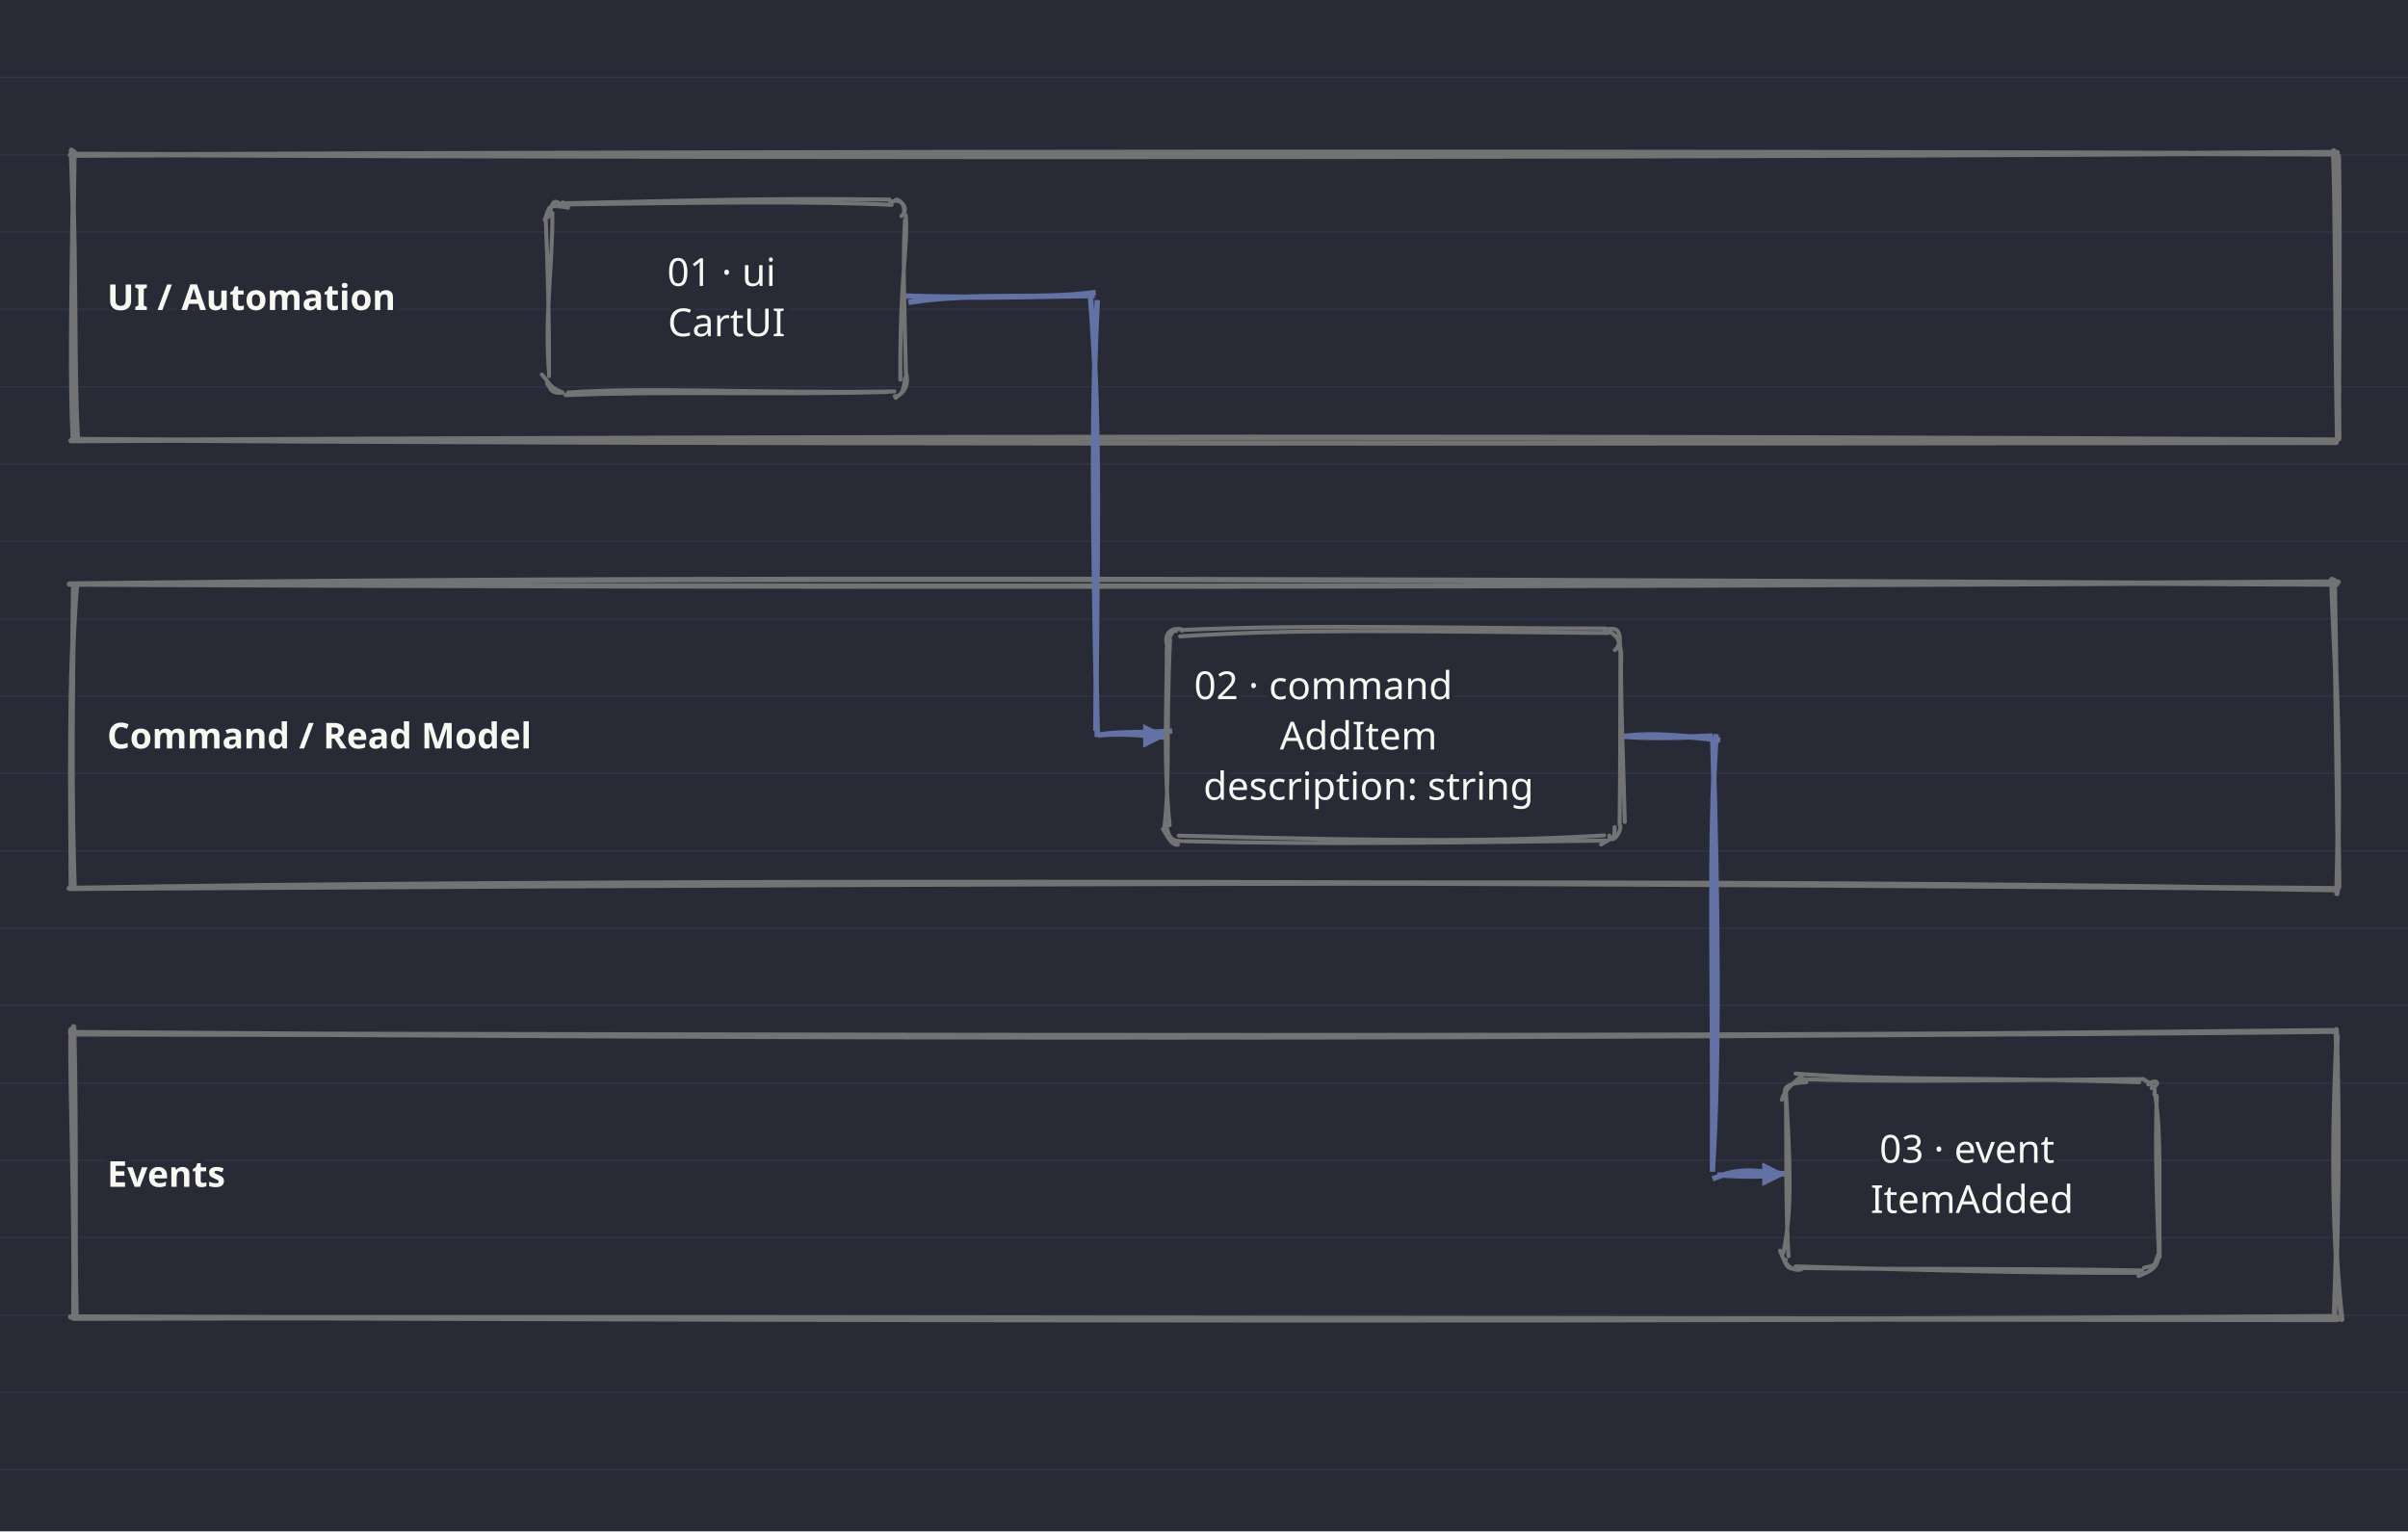
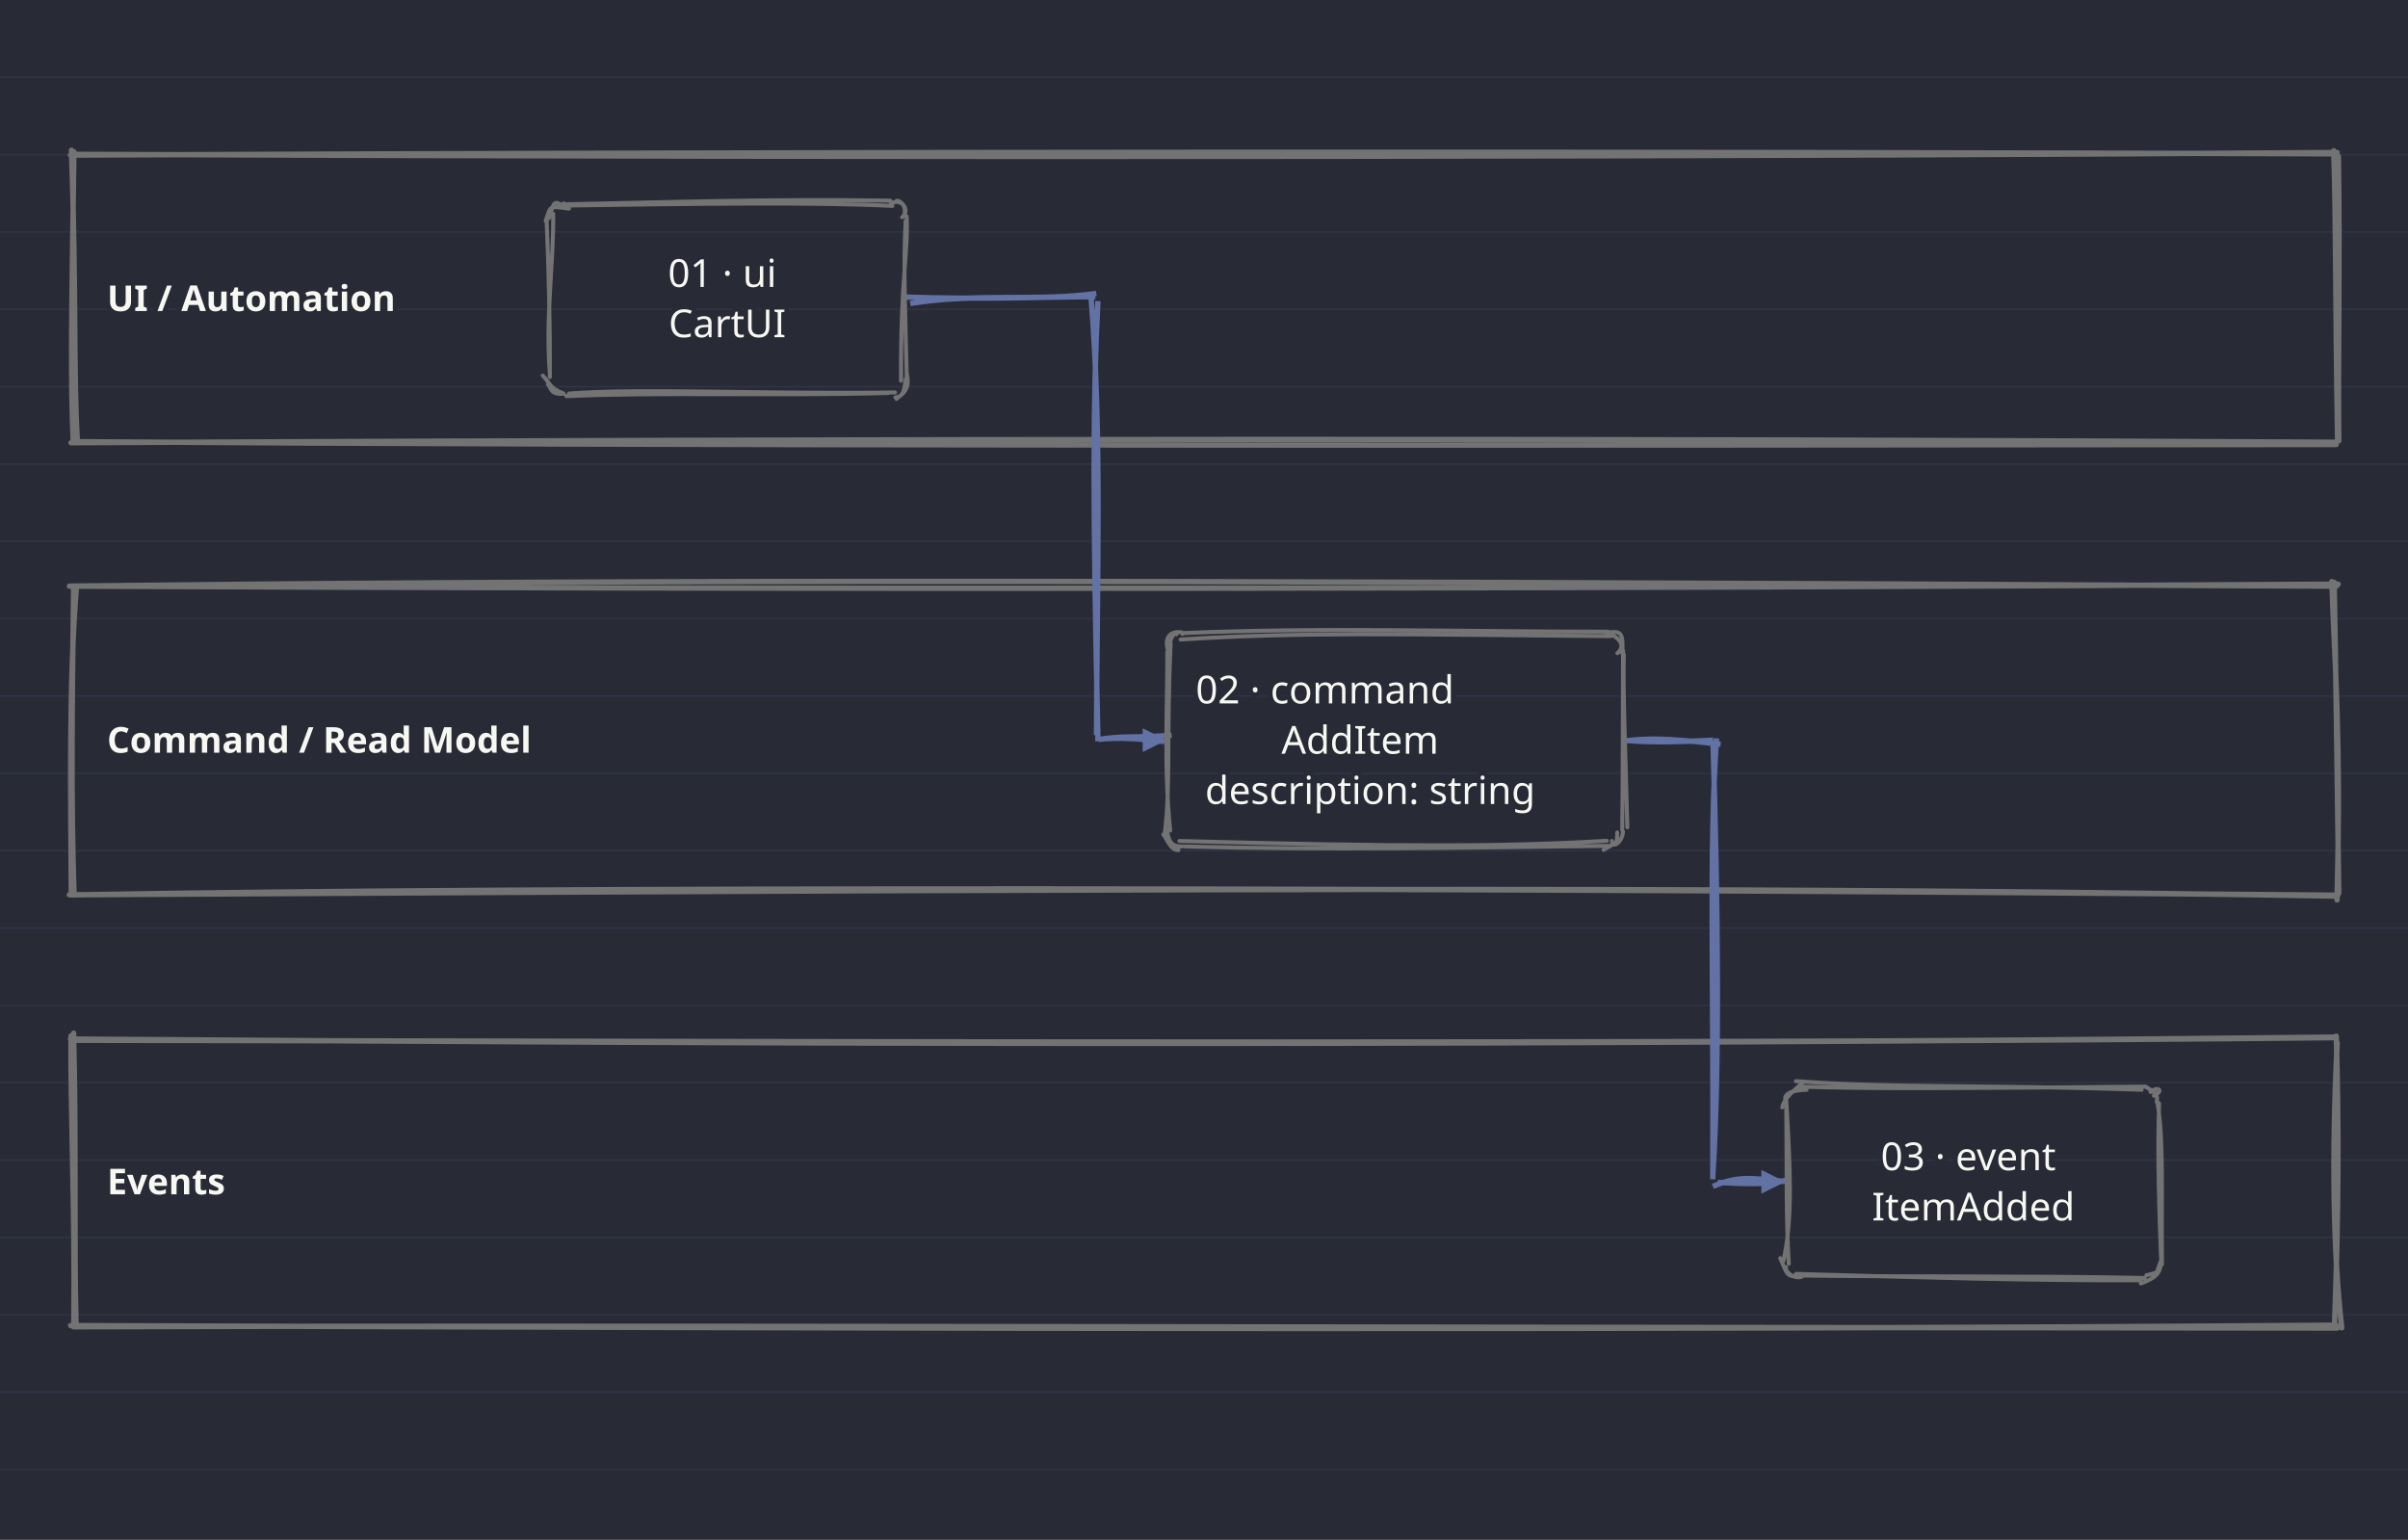
- <svg xmlns="http://www.w3.org/2000/svg" width="809.12" height="514.7" viewBox="0 0 809.12 514.7" style="--bg:#282a36;--fg:#f8f8f2;--line:#6272a4;--accent:#bd93f9;--muted:#6272a4;--border:#26262b;--font:Caveat;background:#282a36" class="am-17rrqv012s6lrl">
+ <svg xmlns="http://www.w3.org/2000/svg" width="809.495" height="517.7" viewBox="0 0 809.495 517.7" style="--bg:#282a36;--fg:#f8f8f2;--line:#6272a4;--accent:#bd93f9;--muted:#6272a4;--border:#26262b;--font:Caveat;background:#282a36" class="am-1p8fw2c09idldx">
  <style>
-   svg.am-17rrqv012s6lrl { font-family: var(--font, 'Caveat'), system-ui, sans-serif; }
-   svg.am-17rrqv012s6lrl {
+   svg.am-1p8fw2c09idldx { font-family: var(--font, 'Caveat'), system-ui, sans-serif; }
+   svg.am-1p8fw2c09idldx {
    /* Derived from --bg and --fg (overridable via --line, --accent, etc.) */
    --_text:          #f8f8f2;
    --_text-sec:      #6272a4;
    --_text-muted:    #6272a4;
    --_text-faint:    #98999c;
    --_line:          #6272a4;
    --_arrow:         #bd93f9;
    --_node-fill:     #2e303c;
    --_node-stroke:   #26262b;
    --_group-fill:    #282a36;
    --_group-hdr:     #32343f;
    --_inner-stroke:  #41434d;
    --_key-badge:     #3d3f49;
  }
</style>
-   <rect width="809.12" height="514.7" fill="#282a36" data-backdrop="page" />
+   <rect width="809.495" height="517.7" fill="#282a36" data-backdrop="page" />
  <g data-backdrop="paper-ruled">
-     <line x1="0" y1="26" x2="809.12" y2="26" stroke="#6272a4" stroke-width="0.5" opacity="0.14" />
-     <line x1="0" y1="52" x2="809.12" y2="52" stroke="#6272a4" stroke-width="0.5" opacity="0.14" />
-     <line x1="0" y1="78" x2="809.12" y2="78" stroke="#6272a4" stroke-width="0.5" opacity="0.14" />
-     <line x1="0" y1="104" x2="809.12" y2="104" stroke="#6272a4" stroke-width="0.5" opacity="0.14" />
-     <line x1="0" y1="130" x2="809.12" y2="130" stroke="#6272a4" stroke-width="0.5" opacity="0.14" />
-     <line x1="0" y1="156" x2="809.12" y2="156" stroke="#6272a4" stroke-width="0.5" opacity="0.14" />
-     <line x1="0" y1="182" x2="809.12" y2="182" stroke="#6272a4" stroke-width="0.5" opacity="0.14" />
-     <line x1="0" y1="208" x2="809.12" y2="208" stroke="#6272a4" stroke-width="0.5" opacity="0.14" />
-     <line x1="0" y1="234" x2="809.12" y2="234" stroke="#6272a4" stroke-width="0.5" opacity="0.14" />
-     <line x1="0" y1="260" x2="809.12" y2="260" stroke="#6272a4" stroke-width="0.5" opacity="0.14" />
-     <line x1="0" y1="286" x2="809.12" y2="286" stroke="#6272a4" stroke-width="0.5" opacity="0.14" />
-     <line x1="0" y1="312" x2="809.12" y2="312" stroke="#6272a4" stroke-width="0.5" opacity="0.14" />
-     <line x1="0" y1="338" x2="809.12" y2="338" stroke="#6272a4" stroke-width="0.5" opacity="0.14" />
-     <line x1="0" y1="364" x2="809.12" y2="364" stroke="#6272a4" stroke-width="0.5" opacity="0.14" />
-     <line x1="0" y1="390" x2="809.12" y2="390" stroke="#6272a4" stroke-width="0.5" opacity="0.14" />
-     <line x1="0" y1="416" x2="809.12" y2="416" stroke="#6272a4" stroke-width="0.5" opacity="0.14" />
-     <line x1="0" y1="442" x2="809.12" y2="442" stroke="#6272a4" stroke-width="0.5" opacity="0.14" />
-     <line x1="0" y1="468" x2="809.12" y2="468" stroke="#6272a4" stroke-width="0.5" opacity="0.14" />
-     <line x1="0" y1="494" x2="809.12" y2="494" stroke="#6272a4" stroke-width="0.5" opacity="0.14" />
+     <line x1="0" y1="26" x2="809.495" y2="26" stroke="#6272a4" stroke-width="0.5" opacity="0.14" />
+     <line x1="0" y1="52" x2="809.495" y2="52" stroke="#6272a4" stroke-width="0.5" opacity="0.14" />
+     <line x1="0" y1="78" x2="809.495" y2="78" stroke="#6272a4" stroke-width="0.5" opacity="0.14" />
+     <line x1="0" y1="104" x2="809.495" y2="104" stroke="#6272a4" stroke-width="0.5" opacity="0.14" />
+     <line x1="0" y1="130" x2="809.495" y2="130" stroke="#6272a4" stroke-width="0.5" opacity="0.14" />
+     <line x1="0" y1="156" x2="809.495" y2="156" stroke="#6272a4" stroke-width="0.5" opacity="0.14" />
+     <line x1="0" y1="182" x2="809.495" y2="182" stroke="#6272a4" stroke-width="0.5" opacity="0.14" />
+     <line x1="0" y1="208" x2="809.495" y2="208" stroke="#6272a4" stroke-width="0.5" opacity="0.14" />
+     <line x1="0" y1="234" x2="809.495" y2="234" stroke="#6272a4" stroke-width="0.5" opacity="0.14" />
+     <line x1="0" y1="260" x2="809.495" y2="260" stroke="#6272a4" stroke-width="0.5" opacity="0.14" />
+     <line x1="0" y1="286" x2="809.495" y2="286" stroke="#6272a4" stroke-width="0.5" opacity="0.14" />
+     <line x1="0" y1="312" x2="809.495" y2="312" stroke="#6272a4" stroke-width="0.5" opacity="0.14" />
+     <line x1="0" y1="338" x2="809.495" y2="338" stroke="#6272a4" stroke-width="0.5" opacity="0.14" />
+     <line x1="0" y1="364" x2="809.495" y2="364" stroke="#6272a4" stroke-width="0.5" opacity="0.14" />
+     <line x1="0" y1="390" x2="809.495" y2="390" stroke="#6272a4" stroke-width="0.5" opacity="0.14" />
+     <line x1="0" y1="416" x2="809.495" y2="416" stroke="#6272a4" stroke-width="0.5" opacity="0.14" />
+     <line x1="0" y1="442" x2="809.495" y2="442" stroke="#6272a4" stroke-width="0.5" opacity="0.14" />
+     <line x1="0" y1="468" x2="809.495" y2="468" stroke="#6272a4" stroke-width="0.5" opacity="0.14" />
+     <line x1="0" y1="494" x2="809.495" y2="494" stroke="#6272a4" stroke-width="0.5" opacity="0.14" />
  </g>
  <defs>
    <marker id="eventmodeling-arrow" markerWidth="8" markerHeight="8" refX="8" refY="4" orient="auto" markerUnits="userSpaceOnUse">
      <polygon points="0 0, 8 4, 0 8" fill="#6272a4" />
    </marker>
  </defs>
  <g data-id="lane:0" data-role="group">
-     <path d="M23.85 51.88 C314.03 53.14, 604.21 52.62, 785.32 51.27 M23.71 52.15 C287.51 50.97, 551.47 50.92, 785.03 51.72 M784.15 50.7 C784.95 74.48, 784.62 97.92, 785.45 147.06 M785.72 52.53 C786.3 88.26, 785.5 123.06, 785.86 147.44 M784.98 148.69 C505.88 148.98, 228.53 149.19, 24.5 147.74 M785.07 147.93 C545.2 146.56, 304.85 146.72, 23.87 148.1 M25.99 147.18 C24.66 124.3, 25.65 95.56, 24.02 50.5 M24.59 147.01 C23.73 127.13, 24.01 109.12, 24.85 51.04" fill="none" stroke="#737374" stroke-width="1.8" stroke-linecap="round" stroke-linejoin="round" />
-     <text paint-order="stroke" stroke="#282a36" stroke-width="3" stroke-linejoin="round" stroke-linecap="round" x="36" y="100" text-anchor="start" font-family="Caveat" font-size="12" font-weight="600" fill="#f8f8f2" data-prepared-text="true" dy="4.2" textLength="83.16" lengthAdjust="spacingAndGlyphs" data-font-metrics="deterministic-fit">UI / Automation</text>
+     <path d="M23.85 51.88 C314.18 53.14, 604.49 52.62, 785.69 51.27 M23.71 52.15 C287.64 50.97, 551.73 50.92, 785.41 51.72 M784.52 50.7 C785.34 74.65, 785 98.27, 785.82 147.81 M786.09 52.53 C786.68 88.53, 785.88 123.61, 786.23 148.19 M785.35 149.44 C506.12 149.73, 228.63 149.94, 24.5 148.49 M785.44 148.68 C545.46 147.31, 304.99 147.47, 23.87 148.85 M25.99 147.93 C24.65 124.85, 25.65 95.91, 24.02 50.5 M24.59 147.76 C23.73 127.73, 24.01 109.56, 24.85 51.04" fill="none" stroke="#737374" stroke-width="1.8" stroke-linecap="round" stroke-linejoin="round" />
+     <text paint-order="stroke" stroke="#282a36" stroke-width="3" stroke-linejoin="round" stroke-linecap="round" x="36" y="100.375" text-anchor="start" font-family="Caveat" font-size="12" font-weight="600" fill="#f8f8f2" data-prepared-text="true" dy="4.2" textLength="83.16" lengthAdjust="spacingAndGlyphs" data-font-metrics="deterministic-fit">UI / Automation</text>
  </g>
  <g data-id="lane:1" data-role="group">
-     <path d="M23.34 196.31 C273.16 197.47, 523.11 197.25, 785.66 195.64 M24.14 196.29 C182.02 194.45, 340.05 193.93, 785.11 196.33 M783.51 194.77 C784.34 220.43, 786.7 245.5, 785.25 300.32 M784.31 195.02 C784.92 226.49, 785.25 256.96, 785.84 298.03 M784.81 299.03 C616.33 296.09, 446.73 296.16, 23.3 298.58 M785.52 298.71 C483.33 296.08, 181.36 295.73, 24.05 298.63 M23.95 297.77 C23.83 264.49, 23.12 228.3, 25.71 196.37 M24.9 298.62 C23.83 267.37, 24.19 235.64, 24.76 196.39" fill="none" stroke="#737374" stroke-width="1.8" stroke-linecap="round" stroke-linejoin="round" />
-     <text paint-order="stroke" stroke="#282a36" stroke-width="3" stroke-linejoin="round" stroke-linecap="round" x="36" y="247.35" text-anchor="start" font-family="Caveat" font-size="12" font-weight="600" fill="#f8f8f2" data-prepared-text="true" dy="4.2" textLength="132.12" lengthAdjust="spacingAndGlyphs" data-font-metrics="deterministic-fit">Command / Read Model</text>
+     <path d="M23.34 197.06 C273.28 198.22, 523.35 198, 786.03 196.39 M24.14 197.04 C182.1 195.2, 340.21 194.68, 785.48 197.08 M783.88 195.52 C784.72 221.54, 787.08 246.98, 785.63 302.57 M784.68 195.77 C785.3 227.69, 785.63 258.61, 786.22 300.28 M785.19 301.28 C616.62 298.34, 446.93 298.4, 23.3 300.83 M785.89 300.96 C483.56 298.33, 181.43 297.98, 24.05 300.88 M23.95 300.02 C23.81 266.23, 23.11 229.53, 25.71 197.12 M24.9 300.87 C23.84 269.16, 24.2 236.96, 24.76 197.14" fill="none" stroke="#737374" stroke-width="1.8" stroke-linecap="round" stroke-linejoin="round" />
+     <text paint-order="stroke" stroke="#282a36" stroke-width="3" stroke-linejoin="round" stroke-linecap="round" x="36" y="248.85" text-anchor="start" font-family="Caveat" font-size="12" font-weight="600" fill="#f8f8f2" data-prepared-text="true" dy="4.2" textLength="132.12" lengthAdjust="spacingAndGlyphs" data-font-metrics="deterministic-fit">Command / Read Model</text>
  </g>
  <g data-id="lane:2" data-role="group">
-     <path d="M24.14 347.49 C299.87 348.01, 577.09 348.85, 785.01 346.61 M23.7 347.07 C267.6 348.89, 511.46 349.41, 784.89 346.41 M785.32 348.36 C783.49 384.59, 783.93 418.4, 786.85 443.44 M785 346.11 C785.87 375.19, 785.87 403.65, 784.37 443.38 M785.34 443.5 C481.79 443.3, 177.89 442.54, 24.71 443.07 M784.94 442.53 C556.06 444.25, 327.24 443.75, 23.74 442.66 M25.55 441.69 C24.83 413.9, 25.67 383.69, 24.75 345.11 M24.81 442.03 C25.27 405.69, 23.65 370.21, 23.86 346.04" fill="none" stroke="#737374" stroke-width="1.8" stroke-linecap="round" stroke-linejoin="round" />
-     <text paint-order="stroke" stroke="#282a36" stroke-width="3" stroke-linejoin="round" stroke-linecap="round" x="36" y="394.7" text-anchor="start" font-family="Caveat" font-size="12" font-weight="600" fill="#f8f8f2" data-prepared-text="true" dy="4.2" textLength="42.12" lengthAdjust="spacingAndGlyphs" data-font-metrics="deterministic-fit">Events</text>
+     <path d="M24.14 349.74 C300 350.26, 577.36 351.1, 785.39 348.86 M23.7 349.32 C267.72 351.14, 511.7 351.66, 785.27 348.66 M785.7 350.61 C783.85 387.12, 784.3 421.22, 787.23 446.44 M785.38 348.36 C786.24 377.66, 786.25 406.34, 784.75 446.38 M785.72 446.5 C482.02 446.3, 177.96 445.54, 24.71 446.07 M785.31 445.53 C556.32 447.26, 327.39 446.75, 23.74 445.66 M25.55 444.69 C24.83 416.66, 25.67 386.23, 24.75 347.36 M24.81 445.03 C25.27 408.4, 23.65 372.64, 23.86 348.29" fill="none" stroke="#737374" stroke-width="1.8" stroke-linecap="round" stroke-linejoin="round" />
+     <text paint-order="stroke" stroke="#282a36" stroke-width="3" stroke-linejoin="round" stroke-linecap="round" x="36" y="397.325" text-anchor="start" font-family="Caveat" font-size="12" font-weight="600" fill="#f8f8f2" data-prepared-text="true" dy="4.2" textLength="42.12" lengthAdjust="spacingAndGlyphs" data-font-metrics="deterministic-fit">Events</text>
  </g>
-   <polyline stroke-opacity="0" points="304.12,100 368.12,100 368.12,247.35 392.12,247.35" fill="none" stroke="#6272a4" stroke-width="1" marker-end="url(#eventmodeling-arrow)" data-relationship="inferred" data-direction="forward" data-id="relation:01:02" data-role="edge" data-from="01" data-to="02" role="graphics-symbol" aria-roledescription="relation" aria-label="01 to 02" />
-   <path d="M305.24 101.65 C327.47 98.04, 348.65 101.06, 368.17 98.29 M303.19 99.48 C329.11 100.42, 352.16 99.4, 367.86 99.37 M366.39 99.51 C370.09 144.38, 368.38 192.64, 368.23 245.65 M368.71 100.86 C367.08 132.91, 366.92 166.71, 368.72 247.74 M368.9 247.13 C377.26 245.75, 382.26 246.67, 393.88 245.67 M369.08 247.06 C375.51 246.35, 383.21 246.83, 391.43 247.81" fill="none" stroke="#6272a4" stroke-width="1.8" stroke-linecap="butt" stroke-linejoin="miter" stroke-miterlimit="4" />
-   <polyline stroke-opacity="0" points="544.479,247.35 576.12,247.35 576.12,394.7 600.12,394.7" fill="none" stroke="#6272a4" stroke-width="1" marker-end="url(#eventmodeling-arrow)" data-relationship="inferred" data-direction="forward" data-id="relation:02:03" data-role="edge" data-from="02" data-to="03" role="graphics-symbol" aria-roledescription="relation" aria-label="02 to 03" />
-   <path d="M544.61 247.63 C552.34 246.71, 558.67 246.55, 578.05 248.72 M545.12 247.44 C550.86 247.86, 558.25 248.21, 575.56 247.36 M575.52 249.01 C577.18 302.42, 577.73 357.33, 575.41 393 M576.67 246.74 C574.13 284.62, 575.73 323.99, 575.42 393.86 M575.44 396.26 C583.57 392.82, 587.73 393.27, 599.94 394.61 M577.05 394.9 C586.54 395.43, 594.96 395.67, 600.82 394.08" fill="none" stroke="#6272a4" stroke-width="1.8" stroke-linecap="butt" stroke-linejoin="miter" stroke-miterlimit="4" />
+   <polyline stroke-opacity="0" points="304.87,100.375 368.495,100.375 368.495,248.85 392.12,248.85" fill="none" stroke="#6272a4" stroke-width="1" marker-end="url(#eventmodeling-arrow)" data-relationship="inferred" data-direction="forward" data-id="relation:01:02" data-role="edge" data-from="01" data-to="02" role="graphics-symbol" aria-roledescription="relation" aria-label="01 to 02" />
+   <path d="M305.99 102.03 C328.09 98.41, 349.13 101.43, 368.54 98.66 M303.94 99.86 C329.71 100.79, 352.62 99.77, 368.23 99.74 M366.77 99.89 C370.47 145.11, 368.76 193.72, 368.61 247.15 M369.08 101.23 C367.45 133.54, 367.28 167.6, 369.1 249.24 M369.28 248.63 C377.51 247.25, 382.39 248.17, 393.88 247.17 M369.45 248.56 C375.77 247.85, 383.35 248.34, 391.43 249.31" fill="none" stroke="#6272a4" stroke-width="1.8" stroke-linecap="butt" stroke-linejoin="miter" stroke-miterlimit="4" />
+   <polyline stroke-opacity="0" points="545.979,248.85 576.495,248.85 576.495,397.325 600.12,397.325" fill="none" stroke="#6272a4" stroke-width="1" marker-end="url(#eventmodeling-arrow)" data-relationship="inferred" data-direction="forward" data-id="relation:02:03" data-role="edge" data-from="02" data-to="03" role="graphics-symbol" aria-roledescription="relation" aria-label="02 to 03" />
+   <path d="M546.11 249.13 C553.57 248.21, 559.62 248.05, 578.42 250.22 M546.62 248.94 C552.14 249.35, 559.29 249.71, 575.93 248.86 M575.89 250.51 C577.56 304.34, 578.11 359.68, 575.78 395.63 M577.04 248.24 C574.5 286.41, 576.1 326.07, 575.79 396.49 M575.82 398.88 C583.85 395.45, 587.91 395.9, 599.94 397.23 M577.42 397.53 C586.76 398.05, 595.04 398.29, 600.82 396.71" fill="none" stroke="#6272a4" stroke-width="1.8" stroke-linecap="butt" stroke-linejoin="miter" stroke-miterlimit="4" />
  <g data-parent="lane:0" data-id="01" data-role="node">
-     <path d="M188.79 68.34 C225.53 67.61, 256.97 66.46, 298.91 67.09 M189.87 68.72 C232.32 68.11, 275.98 67.54, 299.62 68.87 M299.12 68 C303.03 66.05, 305.64 70.49, 302.92 72.65 M300.85 67.54 C300.65 66.21, 304.89 68, 303.54 72.18 M304.39 72.39 C305.05 84.25, 302.3 93.54, 302.53 127.63 M304.07 73.91 C303.24 88.84, 303.99 106.36, 304.47 127.37 M304.12 127 C303.66 130.45, 303.43 133.12, 300.63 133.21 M304.44 125.21 C306.03 131.59, 301.38 132.9, 301 133.74 M300.52 131.57 C256.39 132.23, 215.46 130.02, 190.9 131.94 M298.33 131.74 C259.99 132.8, 221.52 131.37, 190.02 132.83 M189.12 132 C184.54 132.35, 185.05 130.14, 183.81 128.88 M189.02 131.89 C184.09 129.93, 185.01 128.93, 182.06 125.88 M184.49 125.4 C182.91 105.9, 185.79 88.65, 185.59 71.55 M184.47 126.39 C184.54 108.3, 184.12 90.58, 183.35 73.06 M184.12 73 C185.63 69.38, 185.32 66.26, 188.43 68.67 M183.05 73.89 C184.88 68.98, 183.75 68.7, 190.89 69.78 M189.12 68 C189.12 68, 189.12 68, 189.12 68 M189.12 68 C189.12 68, 189.12 68, 189.12 68" fill="none" stroke="#737374" stroke-width="1.35" stroke-linecap="round" stroke-linejoin="round" />
-     <text paint-order="stroke" stroke="#282a36" stroke-width="3" stroke-linejoin="round" stroke-linecap="round" x="244.12" y="100" text-anchor="middle" font-family="Caveat" font-size="13" font-weight="500" fill="#f8f8f2" data-prepared-text="true">
-       <tspan x="244.12" y="96.1">
-         <tspan x="244.12" text-anchor="middle" data-text-fragment="true">01 · ui</tspan>
+     <path d="M189.17 68.71 C225.91 67.98, 257.35 66.83, 299.28 67.46 M190.24 69.1 C232.69 68.48, 276.35 67.92, 300 69.24 M299.5 68.38 C303.41 66.43, 306.01 70.87, 303.29 73.02 M301.23 67.92 C301.02 66.58, 305.26 68.38, 303.92 72.55 M304.77 72.77 C305.42 84.62, 302.68 93.92, 302.91 128 M304.45 74.29 C303.61 89.21, 304.36 106.74, 304.85 127.74 M304.5 127.38 C304.04 130.82, 303.8 133.49, 301.01 133.59 M304.82 125.58 C306.41 131.97, 301.76 133.27, 301.37 134.12 M300.89 131.94 C256.77 132.6, 215.84 130.4, 191.28 132.32 M298.7 132.12 C260.37 133.18, 221.89 131.75, 190.4 133.2 M189.5 132.38 C184.91 132.73, 185.43 130.51, 184.18 129.25 M189.39 132.27 C184.47 130.31, 185.38 129.3, 182.44 126.26 M184.86 125.77 C183.28 106.27, 186.16 89.03, 185.97 71.93 M184.85 126.77 C184.92 108.68, 184.49 90.96, 183.73 73.44 M184.5 73.38 C186.01 69.76, 185.7 66.64, 188.81 69.05 M183.43 74.26 C185.25 69.35, 184.13 69.07, 191.27 70.16 M189.5 68.38 C189.5 68.38, 189.5 68.38, 189.5 68.38 M189.5 68.38 C189.5 68.38, 189.5 68.38, 189.5 68.38" fill="none" stroke="#737374" stroke-width="1.35" stroke-linecap="round" stroke-linejoin="round" />
+     <text paint-order="stroke" stroke="#282a36" stroke-width="3" stroke-linejoin="round" stroke-linecap="round" x="244.495" y="100.375" text-anchor="middle" font-family="Caveat" font-size="13" font-weight="500" fill="#f8f8f2" data-prepared-text="true">
+       <tspan x="244.495" y="96.475">
+         <tspan x="244.495" text-anchor="middle" data-text-fragment="true">01 · ui</tspan>
      </tspan>
-       <tspan x="244.12" y="113">CartUI</tspan>
+       <tspan x="244.495" y="113.375">CartUI</tspan>
    </text>
  </g>
  <g data-parent="lane:1" data-id="02" data-role="node">
-     <path d="M396.51 213.89 C435.43 211.36, 468.94 212.12, 540.29 212.76 M396.94 211.75 C442.67 209.71, 490.48 211.28, 539.48 211.25 M539.48 212 C541.06 211.97, 546.4 215.26, 542.61 218.48 M538.89 211.7 C543.95 210.67, 544.62 211.66, 544.22 218.48 M544.75 218.94 C544.46 232.08, 545.23 248.63, 545.94 276.27 M544.5 217.59 C544.4 237.29, 544.48 257.47, 544.21 277.21 M544.48 277.7 C544.29 281.18, 540.91 283.71, 540.74 280.86 M542.55 278.01 C542.35 282.48, 542.71 280.86, 537.98 283.85 M539.02 280.79 C505.33 282.82, 470.61 282.86, 396.1 280.86 M540.18 282.51 C492.16 283.13, 444.43 283.95, 398.04 282.73 M397.12 282.7 C392.63 282.89, 392.62 280.15, 391.72 276.87 M395.79 283.91 C393.41 284.32, 391.85 280.09, 390.72 278.67 M391.13 278.98 C393.25 261.88, 391.66 247.76, 393.15 215.11 M393.01 277.35 C390.78 255.84, 392.16 234.68, 392.03 217.99 M392.12 217 C393.58 211.67, 395.24 211.1, 395.16 212.11 M392.91 218.84 C390.48 214.06, 392.51 210.72, 396.91 211.5 M397.12 212 C397.12 212, 397.12 212, 397.12 212 M397.12 212 C397.12 212, 397.12 212, 397.12 212" fill="none" stroke="#737374" stroke-width="1.35" stroke-linecap="round" stroke-linejoin="round" />
-     <text paint-order="stroke" stroke="#282a36" stroke-width="3" stroke-linejoin="round" stroke-linecap="round" x="468.3" y="247.35" text-anchor="middle" font-family="Caveat" font-size="13" font-weight="500" fill="#f8f8f2" xml:space="preserve" data-prepared-text="true">
-       <tspan x="468.3" y="235">
-         <tspan x="468.3" text-anchor="middle" data-text-fragment="true">02 · command</tspan>
+     <path d="M396.88 215.01 C436 212.48, 469.7 213.24, 541.41 213.88 M397.32 212.87 C443.29 210.83, 491.34 212.39, 540.61 212.38 M540.6 213.13 C542.18 213.1, 547.53 216.38, 543.73 219.61 M540.02 212.82 C545.08 211.8, 545.74 212.79, 545.34 219.6 M545.88 220.07 C545.58 233.41, 546.35 250.16, 547.06 278.15 M545.62 218.71 C545.52 238.67, 545.6 259.1, 545.34 279.08 M545.6 279.57 C545.42 283.05, 542.04 285.58, 541.87 282.74 M543.67 279.89 C543.47 284.35, 543.83 282.74, 539.1 285.72 M540.15 282.67 C506.27 284.69, 471.36 284.73, 396.48 282.74 M541.31 284.38 C493.04 285.01, 445.05 285.83, 398.42 284.6 M397.5 284.57 C393.01 284.76, 392.99 282.03, 392.1 278.74 M396.17 285.78 C393.79 286.2, 392.22 281.96, 391.09 280.55 M391.5 280.85 C393.63 263.56, 392.04 249.25, 393.53 216.24 M393.38 279.23 C391.15 257.45, 392.53 236.03, 392.41 219.11 M392.5 218.13 C393.96 212.8, 395.61 212.23, 395.53 213.24 M393.28 219.97 C390.85 215.19, 392.89 211.85, 397.28 212.62 M397.5 213.13 C397.5 213.13, 397.5 213.13, 397.5 213.13 M397.5 213.13 C397.5 213.13, 397.5 213.13, 397.5 213.13" fill="none" stroke="#737374" stroke-width="1.35" stroke-linecap="round" stroke-linejoin="round" />
+     <text paint-order="stroke" stroke="#282a36" stroke-width="3" stroke-linejoin="round" stroke-linecap="round" x="469.05" y="248.85" text-anchor="middle" font-family="Caveat" font-size="13" font-weight="500" fill="#f8f8f2" xml:space="preserve" data-prepared-text="true">
+       <tspan x="469.05" y="236.5">
+         <tspan x="469.05" text-anchor="middle" data-text-fragment="true">02 · command</tspan>
      </tspan>
-       <tspan x="468.3" y="251.9">AddItem</tspan>
-       <tspan x="468.3" y="268.8"> description: string </tspan>
+       <tspan x="469.05" y="253.4">AddItem</tspan>
+       <tspan x="469.05" y="270.3"> description: string </tspan>
    </text>
  </g>
  <g data-parent="lane:2" data-id="03" data-role="node">
-     <path d="M603.36 360.85 C635.92 363.31, 664.41 361.91, 718.83 363.76 M605.34 362.71 C629.64 363.49, 654.36 363.28, 720.22 362.69 M720.14 362.7 C723.4 364.68, 724.43 365.38, 723.91 367.82 M721.85 364.53 C723.73 362.52, 726.85 363.79, 722.96 365.75 M724.16 368.04 C726.32 381.39, 725.38 398.35, 725.66 422.47 M724.7 368.33 C724.09 386.45, 724.77 405.85, 725.4 421.05 M725.14 421.7 C723.69 425.58, 724.83 425.06, 720.41 426.13 M725.69 421.34 C724.68 424.39, 725.45 426.35, 718.57 428.87 M718.49 427.81 C682.04 427.95, 646.23 426.88, 603.37 425.66 M719.83 427.03 C679.83 426.24, 639.05 426.73, 605.61 426.2 M605.12 426.7 C601.18 427.48, 599.12 423.19, 600.04 423.39 M605.94 426.27 C600.31 426.71, 600.84 426.84, 598.1 420.37 M599.19 421.21 C602.32 406.94, 601.47 390.12, 600.09 366.89 M600.96 422.23 C599.98 406.95, 600.36 390.79, 600.11 367.69 M600.12 367.7 C598.83 365.74, 600.92 363.9, 606.94 363.74 M598.76 369.68 C599.56 366.18, 602.74 364.11, 605.92 361.09 M605.12 362.7 C605.12 362.7, 605.12 362.7, 605.12 362.7 M605.12 362.7 C605.12 362.7, 605.12 362.7, 605.12 362.7" fill="none" stroke="#737374" stroke-width="1.35" stroke-linecap="round" stroke-linejoin="round" />
-     <text paint-order="stroke" stroke="#282a36" stroke-width="3" stroke-linejoin="round" stroke-linecap="round" x="662.63" y="394.7" text-anchor="middle" font-family="Caveat" font-size="13" font-weight="500" fill="#f8f8f2" data-prepared-text="true">
-       <tspan x="662.63" y="390.8">
-         <tspan x="662.63" text-anchor="middle" data-text-fragment="true">03 · event</tspan>
+     <path d="M603.73 363.47 C636.49 365.93, 665.17 364.54, 719.95 366.38 M605.72 365.34 C630.18 366.12, 655.06 365.91, 721.34 365.32 M721.26 365.32 C724.53 367.3, 725.55 368.01, 725.03 370.45 M722.97 367.15 C724.85 365.14, 727.97 366.42, 724.08 368.38 M725.28 370.66 C727.44 384.01, 726.51 400.97, 726.78 425.09 M725.82 370.95 C725.22 389.07, 725.9 408.47, 726.52 423.67 M726.26 424.32 C724.81 428.21, 725.96 427.68, 721.53 428.75 M726.81 423.97 C725.8 427.01, 726.57 428.98, 719.69 431.5 M719.61 430.44 C682.93 430.58, 646.88 429.51, 603.74 428.29 M720.96 429.66 C680.7 428.86, 639.65 429.35, 605.99 428.83 M605.5 429.32 C601.55 430.1, 599.49 425.81, 600.42 426.01 M606.32 428.9 C600.68 429.34, 601.21 429.46, 598.47 422.99 M599.56 423.84 C602.69 409.57, 601.84 392.75, 600.46 369.51 M601.33 424.86 C600.36 409.58, 600.74 393.41, 600.49 370.32 M600.5 370.32 C599.21 368.37, 601.29 366.53, 607.31 366.37 M599.13 372.31 C599.94 368.81, 603.11 366.73, 606.3 363.72 M605.5 365.32 C605.5 365.32, 605.5 365.32, 605.5 365.32 M605.5 365.32 C605.5 365.32, 605.5 365.32, 605.5 365.32" fill="none" stroke="#737374" stroke-width="1.35" stroke-linecap="round" stroke-linejoin="round" />
+     <text paint-order="stroke" stroke="#282a36" stroke-width="3" stroke-linejoin="round" stroke-linecap="round" x="663.38" y="397.325" text-anchor="middle" font-family="Caveat" font-size="13" font-weight="500" fill="#f8f8f2" data-prepared-text="true">
+       <tspan x="663.38" y="393.425">
+         <tspan x="663.38" text-anchor="middle" data-text-fragment="true">03 · event</tspan>
      </tspan>
-       <tspan x="662.63" y="407.7">ItemAdded</tspan>
+       <tspan x="663.38" y="410.325">ItemAdded</tspan>
    </text>
  </g>
</svg>
